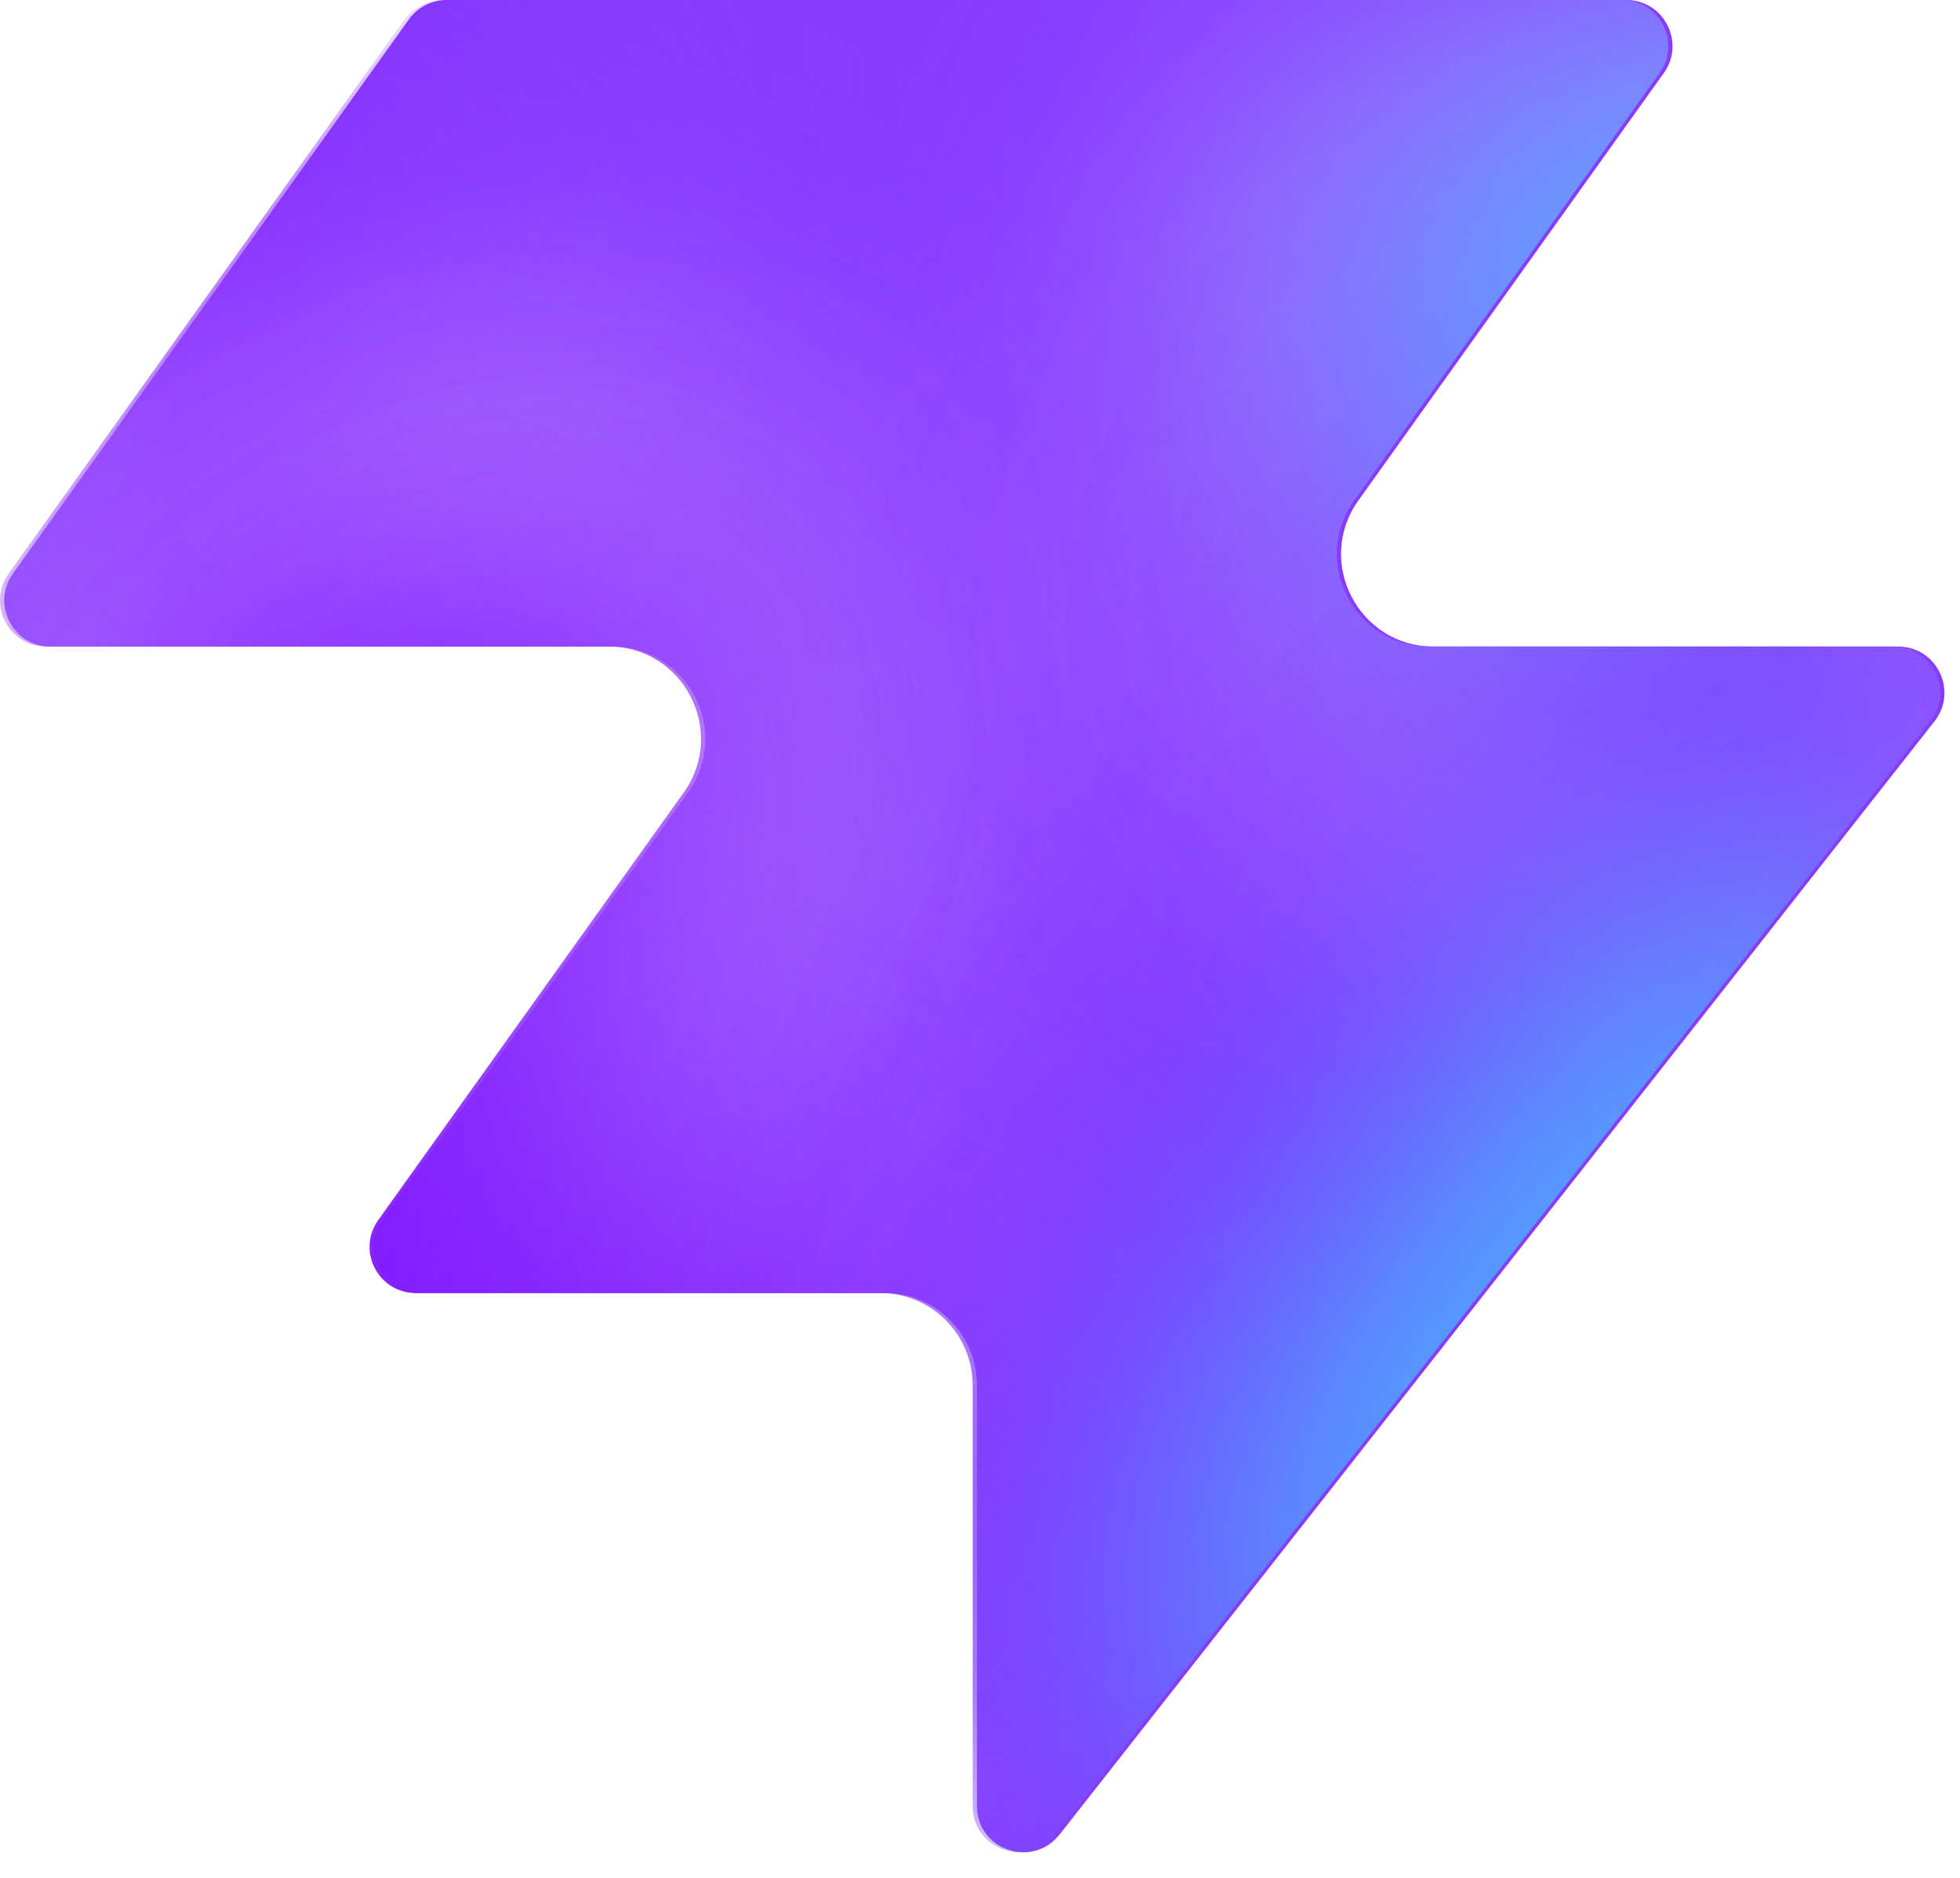
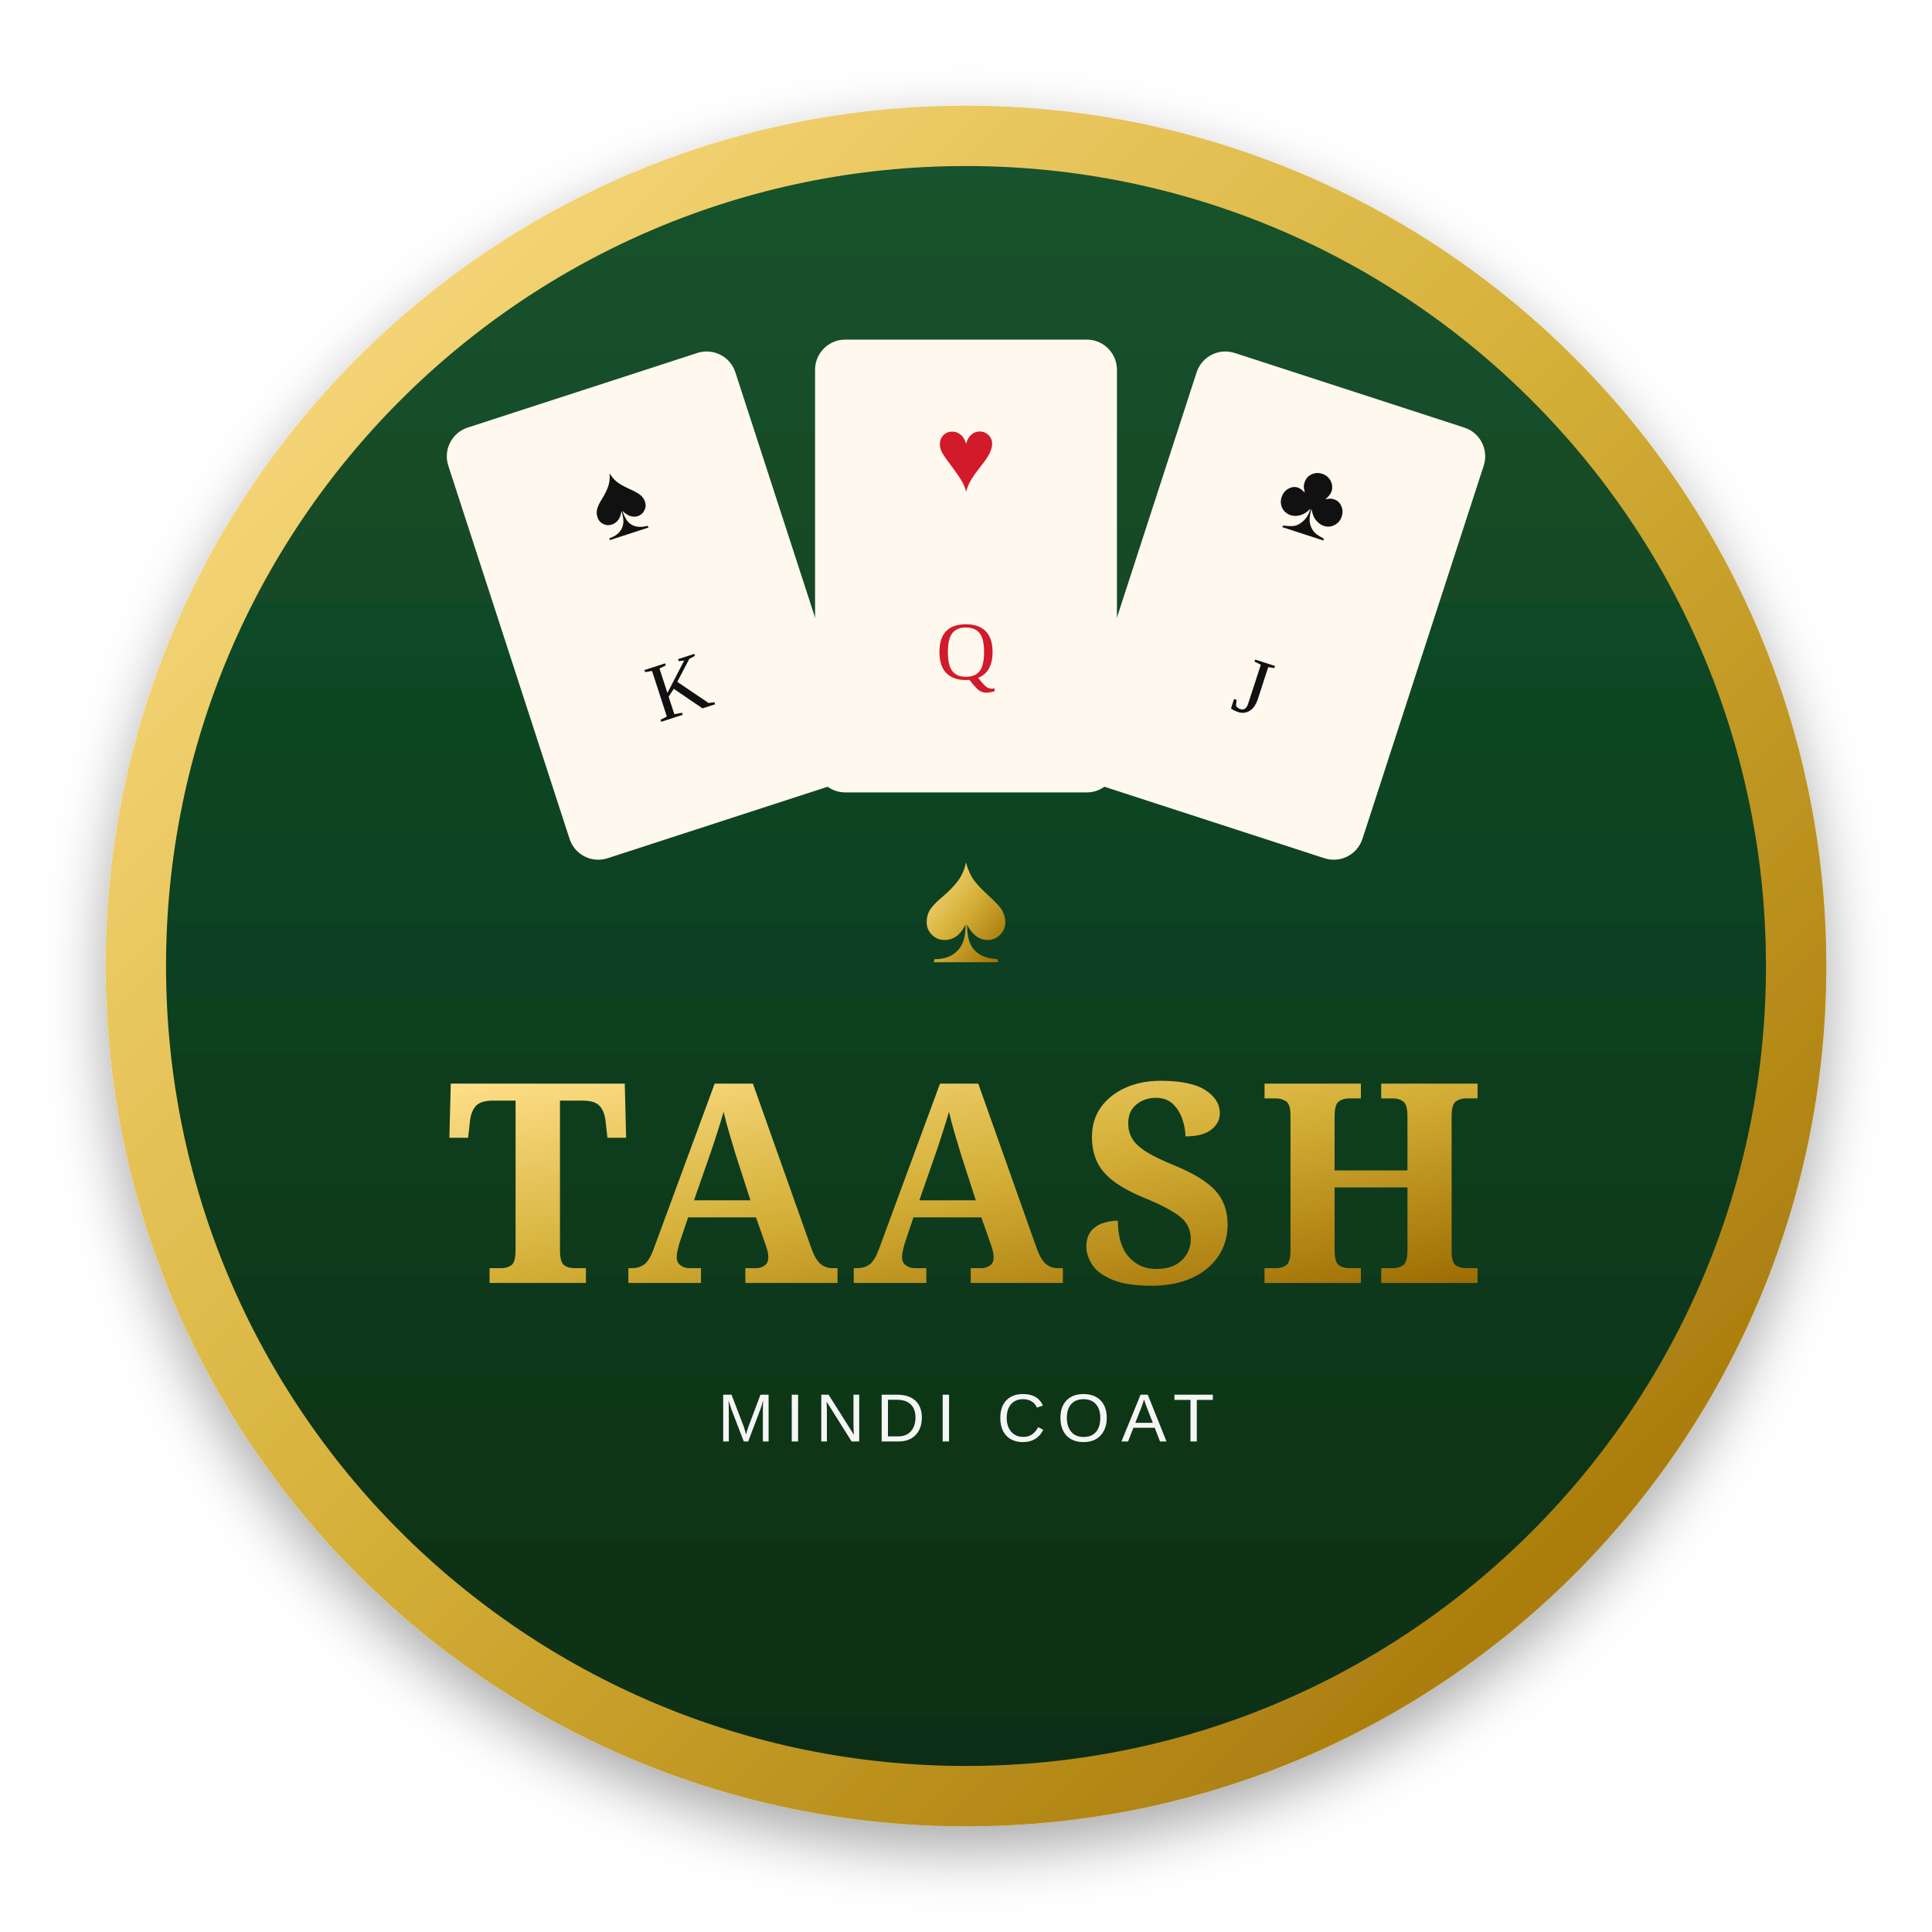
- <svg xmlns="http://www.w3.org/2000/svg" width="48" height="46" fill="none" viewBox="0 0 48 46">
-   <path fill="#863bff" d="M25.946 44.938c-.664.845-2.021.375-2.021-.698V33.937a2.26 2.26 0 0 0-2.262-2.262H10.287c-.92 0-1.456-1.04-.92-1.788l7.48-10.471c1.07-1.497 0-3.578-1.842-3.578H1.237c-.92 0-1.456-1.04-.92-1.788L10.013.474c.214-.297.556-.474.92-.474h28.894c.92 0 1.456 1.04.92 1.788l-7.48 10.471c-1.07 1.498 0 3.579 1.842 3.579h11.377c.943 0 1.473 1.088.89 1.83L25.947 44.94z" style="fill:#863bff;fill:color(display-p3 .525 .23 1);fill-opacity:1" />
-   <mask id="a" width="48" height="46" x="0" y="0" maskUnits="userSpaceOnUse" style="mask-type:alpha">
-     <path fill="#000" d="M25.842 44.938c-.664.844-2.021.375-2.021-.698V33.937a2.26 2.26 0 0 0-2.262-2.262H10.183c-.92 0-1.456-1.04-.92-1.788l7.48-10.471c1.07-1.498 0-3.579-1.842-3.579H1.133c-.92 0-1.456-1.04-.92-1.787L9.91.473c.214-.297.556-.474.92-.474h28.894c.92 0 1.456 1.04.92 1.788l-7.48 10.471c-1.07 1.498 0 3.578 1.842 3.578h11.377c.943 0 1.473 1.088.89 1.832L25.843 44.94z" style="fill:#000;fill-opacity:1" />
-   </mask>
-   <g mask="url(#a)">
-     <g filter="url(#b)">
-       <ellipse cx="5.508" cy="14.704" fill="#ede6ff" rx="5.508" ry="14.704" style="fill:#ede6ff;fill:color(display-p3 .927 .903 1);fill-opacity:1" transform="matrix(.00324 1 1 -.00324 -4.47 31.516)" />
+ <svg xmlns="http://www.w3.org/2000/svg" viewBox="0 0 512 512">
+   <defs>
+     <linearGradient id="gold" x1="0%" y1="0%" x2="100%" y2="100%">
+       <stop offset="0%" stop-color="#FFE08A" />
+       <stop offset="50%" stop-color="#D4AF37" />
+       <stop offset="100%" stop-color="#9C6B00" />
+     </linearGradient>
+     <linearGradient id="green" x1="0%" y1="0%" x2="0%" y2="100%">
+       <stop offset="0%" stop-color="#14532D" />
+       <stop offset="100%" stop-color="#0B2E13" />
+     </linearGradient>
+     <filter id="shadow">
+       <feDropShadow dx="0" dy="6" stdDeviation="8" flood-opacity=".35" />
+     </filter>
+   </defs>
+   <circle cx="256" cy="256" r="220" fill="url(#green)" stroke="url(#gold)" stroke-width="16" filter="url(#shadow)" />
+   <g transform="translate(256 170)">
+     <g transform="translate(-80 0) rotate(-18)">
+       <rect x="-40" y="-70" width="80" height="120" rx="8" fill="#FFF8EE" />
+       <text x="0" y="-30" text-anchor="middle" font-size="28" fill="#111">♠</text>
+       <text x="0" y="20" text-anchor="middle" font-size="22" fill="#111">K</text>
    </g>
-     <g filter="url(#c)">
-       <ellipse cx="10.399" cy="29.851" fill="#ede6ff" rx="10.399" ry="29.851" style="fill:#ede6ff;fill:color(display-p3 .927 .903 1);fill-opacity:1" transform="matrix(.00324 1 1 -.00324 -39.328 7.883)" />
+     <g transform="translate(0 -10)">
+       <rect x="-40" y="-70" width="80" height="120" rx="8" fill="#FFF8EE" />
+       <text x="0" y="-30" text-anchor="middle" font-size="28" fill="#D11A2A">♥</text>
+       <text x="0" y="20" text-anchor="middle" font-size="22" fill="#D11A2A">Q</text>
    </g>
-     <g filter="url(#d)">
-       <ellipse cx="5.508" cy="30.487" fill="#7e14ff" rx="5.508" ry="30.487" style="fill:#7e14ff;fill:color(display-p3 .492 .077 1);fill-opacity:1" transform="rotate(89.814 -25.913 -14.639)scale(1 -1)" />
-     </g>
-     <g filter="url(#e)">
-       <ellipse cx="5.508" cy="30.599" fill="#7e14ff" rx="5.508" ry="30.599" style="fill:#7e14ff;fill:color(display-p3 .492 .077 1);fill-opacity:1" transform="rotate(89.814 -32.644 -3.334)scale(1 -1)" />
-     </g>
-     <g filter="url(#f)">
-       <ellipse cx="5.508" cy="30.599" fill="#7e14ff" rx="5.508" ry="30.599" style="fill:#7e14ff;fill:color(display-p3 .492 .077 1);fill-opacity:1" transform="matrix(.00324 1 1 -.00324 -34.34 30.47)" />
-     </g>
-     <g filter="url(#g)">
-       <ellipse cx="14.072" cy="22.078" fill="#ede6ff" rx="14.072" ry="22.078" style="fill:#ede6ff;fill:color(display-p3 .927 .903 1);fill-opacity:1" transform="rotate(93.35 24.506 48.493)scale(-1 1)" />
-     </g>
-     <g filter="url(#h)">
-       <ellipse cx="3.47" cy="21.501" fill="#7e14ff" rx="3.47" ry="21.501" style="fill:#7e14ff;fill:color(display-p3 .492 .077 1);fill-opacity:1" transform="rotate(89.009 28.708 47.59)scale(-1 1)" />
-     </g>
-     <g filter="url(#i)">
-       <ellipse cx="3.47" cy="21.501" fill="#7e14ff" rx="3.47" ry="21.501" style="fill:#7e14ff;fill:color(display-p3 .492 .077 1);fill-opacity:1" transform="rotate(89.009 28.708 47.59)scale(-1 1)" />
-     </g>
-     <g filter="url(#j)">
-       <ellipse cx=".387" cy="8.972" fill="#7e14ff" rx="4.407" ry="29.108" style="fill:#7e14ff;fill:color(display-p3 .492 .077 1);fill-opacity:1" transform="rotate(39.51 .387 8.972)" />
-     </g>
-     <g filter="url(#k)">
-       <ellipse cx="47.523" cy="-6.092" fill="#7e14ff" rx="4.407" ry="29.108" style="fill:#7e14ff;fill:color(display-p3 .492 .077 1);fill-opacity:1" transform="rotate(37.892 47.523 -6.092)" />
-     </g>
-     <g filter="url(#l)">
-       <ellipse cx="41.412" cy="6.333" fill="#47bfff" rx="5.971" ry="9.665" style="fill:#47bfff;fill:color(display-p3 .28 .748 1);fill-opacity:1" transform="rotate(37.892 41.412 6.333)" />
-     </g>
-     <g filter="url(#m)">
-       <ellipse cx="-1.879" cy="38.332" fill="#7e14ff" rx="4.407" ry="29.108" style="fill:#7e14ff;fill:color(display-p3 .492 .077 1);fill-opacity:1" transform="rotate(37.892 -1.88 38.332)" />
-     </g>
-     <g filter="url(#n)">
-       <ellipse cx="-1.879" cy="38.332" fill="#7e14ff" rx="4.407" ry="29.108" style="fill:#7e14ff;fill:color(display-p3 .492 .077 1);fill-opacity:1" transform="rotate(37.892 -1.88 38.332)" />
-     </g>
-     <g filter="url(#o)">
-       <ellipse cx="35.651" cy="29.907" fill="#7e14ff" rx="4.407" ry="29.108" style="fill:#7e14ff;fill:color(display-p3 .492 .077 1);fill-opacity:1" transform="rotate(37.892 35.651 29.907)" />
-     </g>
-     <g filter="url(#p)">
-       <ellipse cx="38.418" cy="32.4" fill="#47bfff" rx="5.971" ry="15.297" style="fill:#47bfff;fill:color(display-p3 .28 .748 1);fill-opacity:1" transform="rotate(37.892 38.418 32.4)" />
+     <g transform="translate(80 0) rotate(18)">
+       <rect x="-40" y="-70" width="80" height="120" rx="8" fill="#FFF8EE" />
+       <text x="0" y="-30" text-anchor="middle" font-size="28" fill="#111">♣</text>
+       <text x="0" y="20" text-anchor="middle" font-size="22" fill="#111">J</text>
    </g>
  </g>
-   <defs>
-     <filter id="b" width="60.045" height="41.654" x="-19.77" y="16.149" color-interpolation-filters="sRGB" filterUnits="userSpaceOnUse">
-       <feFlood flood-opacity="0" result="BackgroundImageFix" />
-       <feBlend in="SourceGraphic" in2="BackgroundImageFix" result="shape" />
-       <feGaussianBlur result="effect1_foregroundBlur_2002_17158" stdDeviation="7.659" />
-     </filter>
-     <filter id="c" width="90.34" height="51.437" x="-54.613" y="-7.533" color-interpolation-filters="sRGB" filterUnits="userSpaceOnUse">
-       <feFlood flood-opacity="0" result="BackgroundImageFix" />
-       <feBlend in="SourceGraphic" in2="BackgroundImageFix" result="shape" />
-       <feGaussianBlur result="effect1_foregroundBlur_2002_17158" stdDeviation="7.659" />
-     </filter>
-     <filter id="d" width="79.355" height="29.4" x="-49.64" y="2.03" color-interpolation-filters="sRGB" filterUnits="userSpaceOnUse">
-       <feFlood flood-opacity="0" result="BackgroundImageFix" />
-       <feBlend in="SourceGraphic" in2="BackgroundImageFix" result="shape" />
-       <feGaussianBlur result="effect1_foregroundBlur_2002_17158" stdDeviation="4.596" />
-     </filter>
-     <filter id="e" width="79.579" height="29.4" x="-45.045" y="20.029" color-interpolation-filters="sRGB" filterUnits="userSpaceOnUse">
-       <feFlood flood-opacity="0" result="BackgroundImageFix" />
-       <feBlend in="SourceGraphic" in2="BackgroundImageFix" result="shape" />
-       <feGaussianBlur result="effect1_foregroundBlur_2002_17158" stdDeviation="4.596" />
-     </filter>
-     <filter id="f" width="79.579" height="29.4" x="-43.513" y="21.178" color-interpolation-filters="sRGB" filterUnits="userSpaceOnUse">
-       <feFlood flood-opacity="0" result="BackgroundImageFix" />
-       <feBlend in="SourceGraphic" in2="BackgroundImageFix" result="shape" />
-       <feGaussianBlur result="effect1_foregroundBlur_2002_17158" stdDeviation="4.596" />
-     </filter>
-     <filter id="g" width="74.749" height="58.852" x="15.756" y="-17.901" color-interpolation-filters="sRGB" filterUnits="userSpaceOnUse">
-       <feFlood flood-opacity="0" result="BackgroundImageFix" />
-       <feBlend in="SourceGraphic" in2="BackgroundImageFix" result="shape" />
-       <feGaussianBlur result="effect1_foregroundBlur_2002_17158" stdDeviation="7.659" />
-     </filter>
-     <filter id="h" width="61.377" height="25.362" x="23.548" y="2.284" color-interpolation-filters="sRGB" filterUnits="userSpaceOnUse">
-       <feFlood flood-opacity="0" result="BackgroundImageFix" />
-       <feBlend in="SourceGraphic" in2="BackgroundImageFix" result="shape" />
-       <feGaussianBlur result="effect1_foregroundBlur_2002_17158" stdDeviation="4.596" />
-     </filter>
-     <filter id="i" width="61.377" height="25.362" x="23.548" y="2.284" color-interpolation-filters="sRGB" filterUnits="userSpaceOnUse">
-       <feFlood flood-opacity="0" result="BackgroundImageFix" />
-       <feBlend in="SourceGraphic" in2="BackgroundImageFix" result="shape" />
-       <feGaussianBlur result="effect1_foregroundBlur_2002_17158" stdDeviation="4.596" />
-     </filter>
-     <filter id="j" width="56.045" height="63.649" x="-27.636" y="-22.853" color-interpolation-filters="sRGB" filterUnits="userSpaceOnUse">
-       <feFlood flood-opacity="0" result="BackgroundImageFix" />
-       <feBlend in="SourceGraphic" in2="BackgroundImageFix" result="shape" />
-       <feGaussianBlur result="effect1_foregroundBlur_2002_17158" stdDeviation="4.596" />
-     </filter>
-     <filter id="k" width="54.814" height="64.646" x="20.116" y="-38.415" color-interpolation-filters="sRGB" filterUnits="userSpaceOnUse">
-       <feFlood flood-opacity="0" result="BackgroundImageFix" />
-       <feBlend in="SourceGraphic" in2="BackgroundImageFix" result="shape" />
-       <feGaussianBlur result="effect1_foregroundBlur_2002_17158" stdDeviation="4.596" />
-     </filter>
-     <filter id="l" width="33.541" height="35.313" x="24.641" y="-11.323" color-interpolation-filters="sRGB" filterUnits="userSpaceOnUse">
-       <feFlood flood-opacity="0" result="BackgroundImageFix" />
-       <feBlend in="SourceGraphic" in2="BackgroundImageFix" result="shape" />
-       <feGaussianBlur result="effect1_foregroundBlur_2002_17158" stdDeviation="4.596" />
-     </filter>
-     <filter id="m" width="54.814" height="64.646" x="-29.286" y="6.009" color-interpolation-filters="sRGB" filterUnits="userSpaceOnUse">
-       <feFlood flood-opacity="0" result="BackgroundImageFix" />
-       <feBlend in="SourceGraphic" in2="BackgroundImageFix" result="shape" />
-       <feGaussianBlur result="effect1_foregroundBlur_2002_17158" stdDeviation="4.596" />
-     </filter>
-     <filter id="n" width="54.814" height="64.646" x="-29.286" y="6.009" color-interpolation-filters="sRGB" filterUnits="userSpaceOnUse">
-       <feFlood flood-opacity="0" result="BackgroundImageFix" />
-       <feBlend in="SourceGraphic" in2="BackgroundImageFix" result="shape" />
-       <feGaussianBlur result="effect1_foregroundBlur_2002_17158" stdDeviation="4.596" />
-     </filter>
-     <filter id="o" width="54.814" height="64.646" x="8.244" y="-2.416" color-interpolation-filters="sRGB" filterUnits="userSpaceOnUse">
-       <feFlood flood-opacity="0" result="BackgroundImageFix" />
-       <feBlend in="SourceGraphic" in2="BackgroundImageFix" result="shape" />
-       <feGaussianBlur result="effect1_foregroundBlur_2002_17158" stdDeviation="4.596" />
-     </filter>
-     <filter id="p" width="39.409" height="43.623" x="18.713" y="10.588" color-interpolation-filters="sRGB" filterUnits="userSpaceOnUse">
-       <feFlood flood-opacity="0" result="BackgroundImageFix" />
-       <feBlend in="SourceGraphic" in2="BackgroundImageFix" result="shape" />
-       <feGaussianBlur result="effect1_foregroundBlur_2002_17158" stdDeviation="4.596" />
-     </filter>
-   </defs>
+   <text x="256" y="255" text-anchor="middle" font-size="44" fill="url(#gold)">♠</text>
+   <text x="256" y="340" text-anchor="middle" font-family="Georgia, serif" font-size="74" font-weight="700" fill="url(#gold)" letter-spacing="4">
+       TAASH
+   </text>
+   <text x="256" y="382" text-anchor="middle" font-family="Arial" font-size="18" fill="#F5F5F5" letter-spacing="3">
+       MINDI COAT
+   </text>
</svg>
